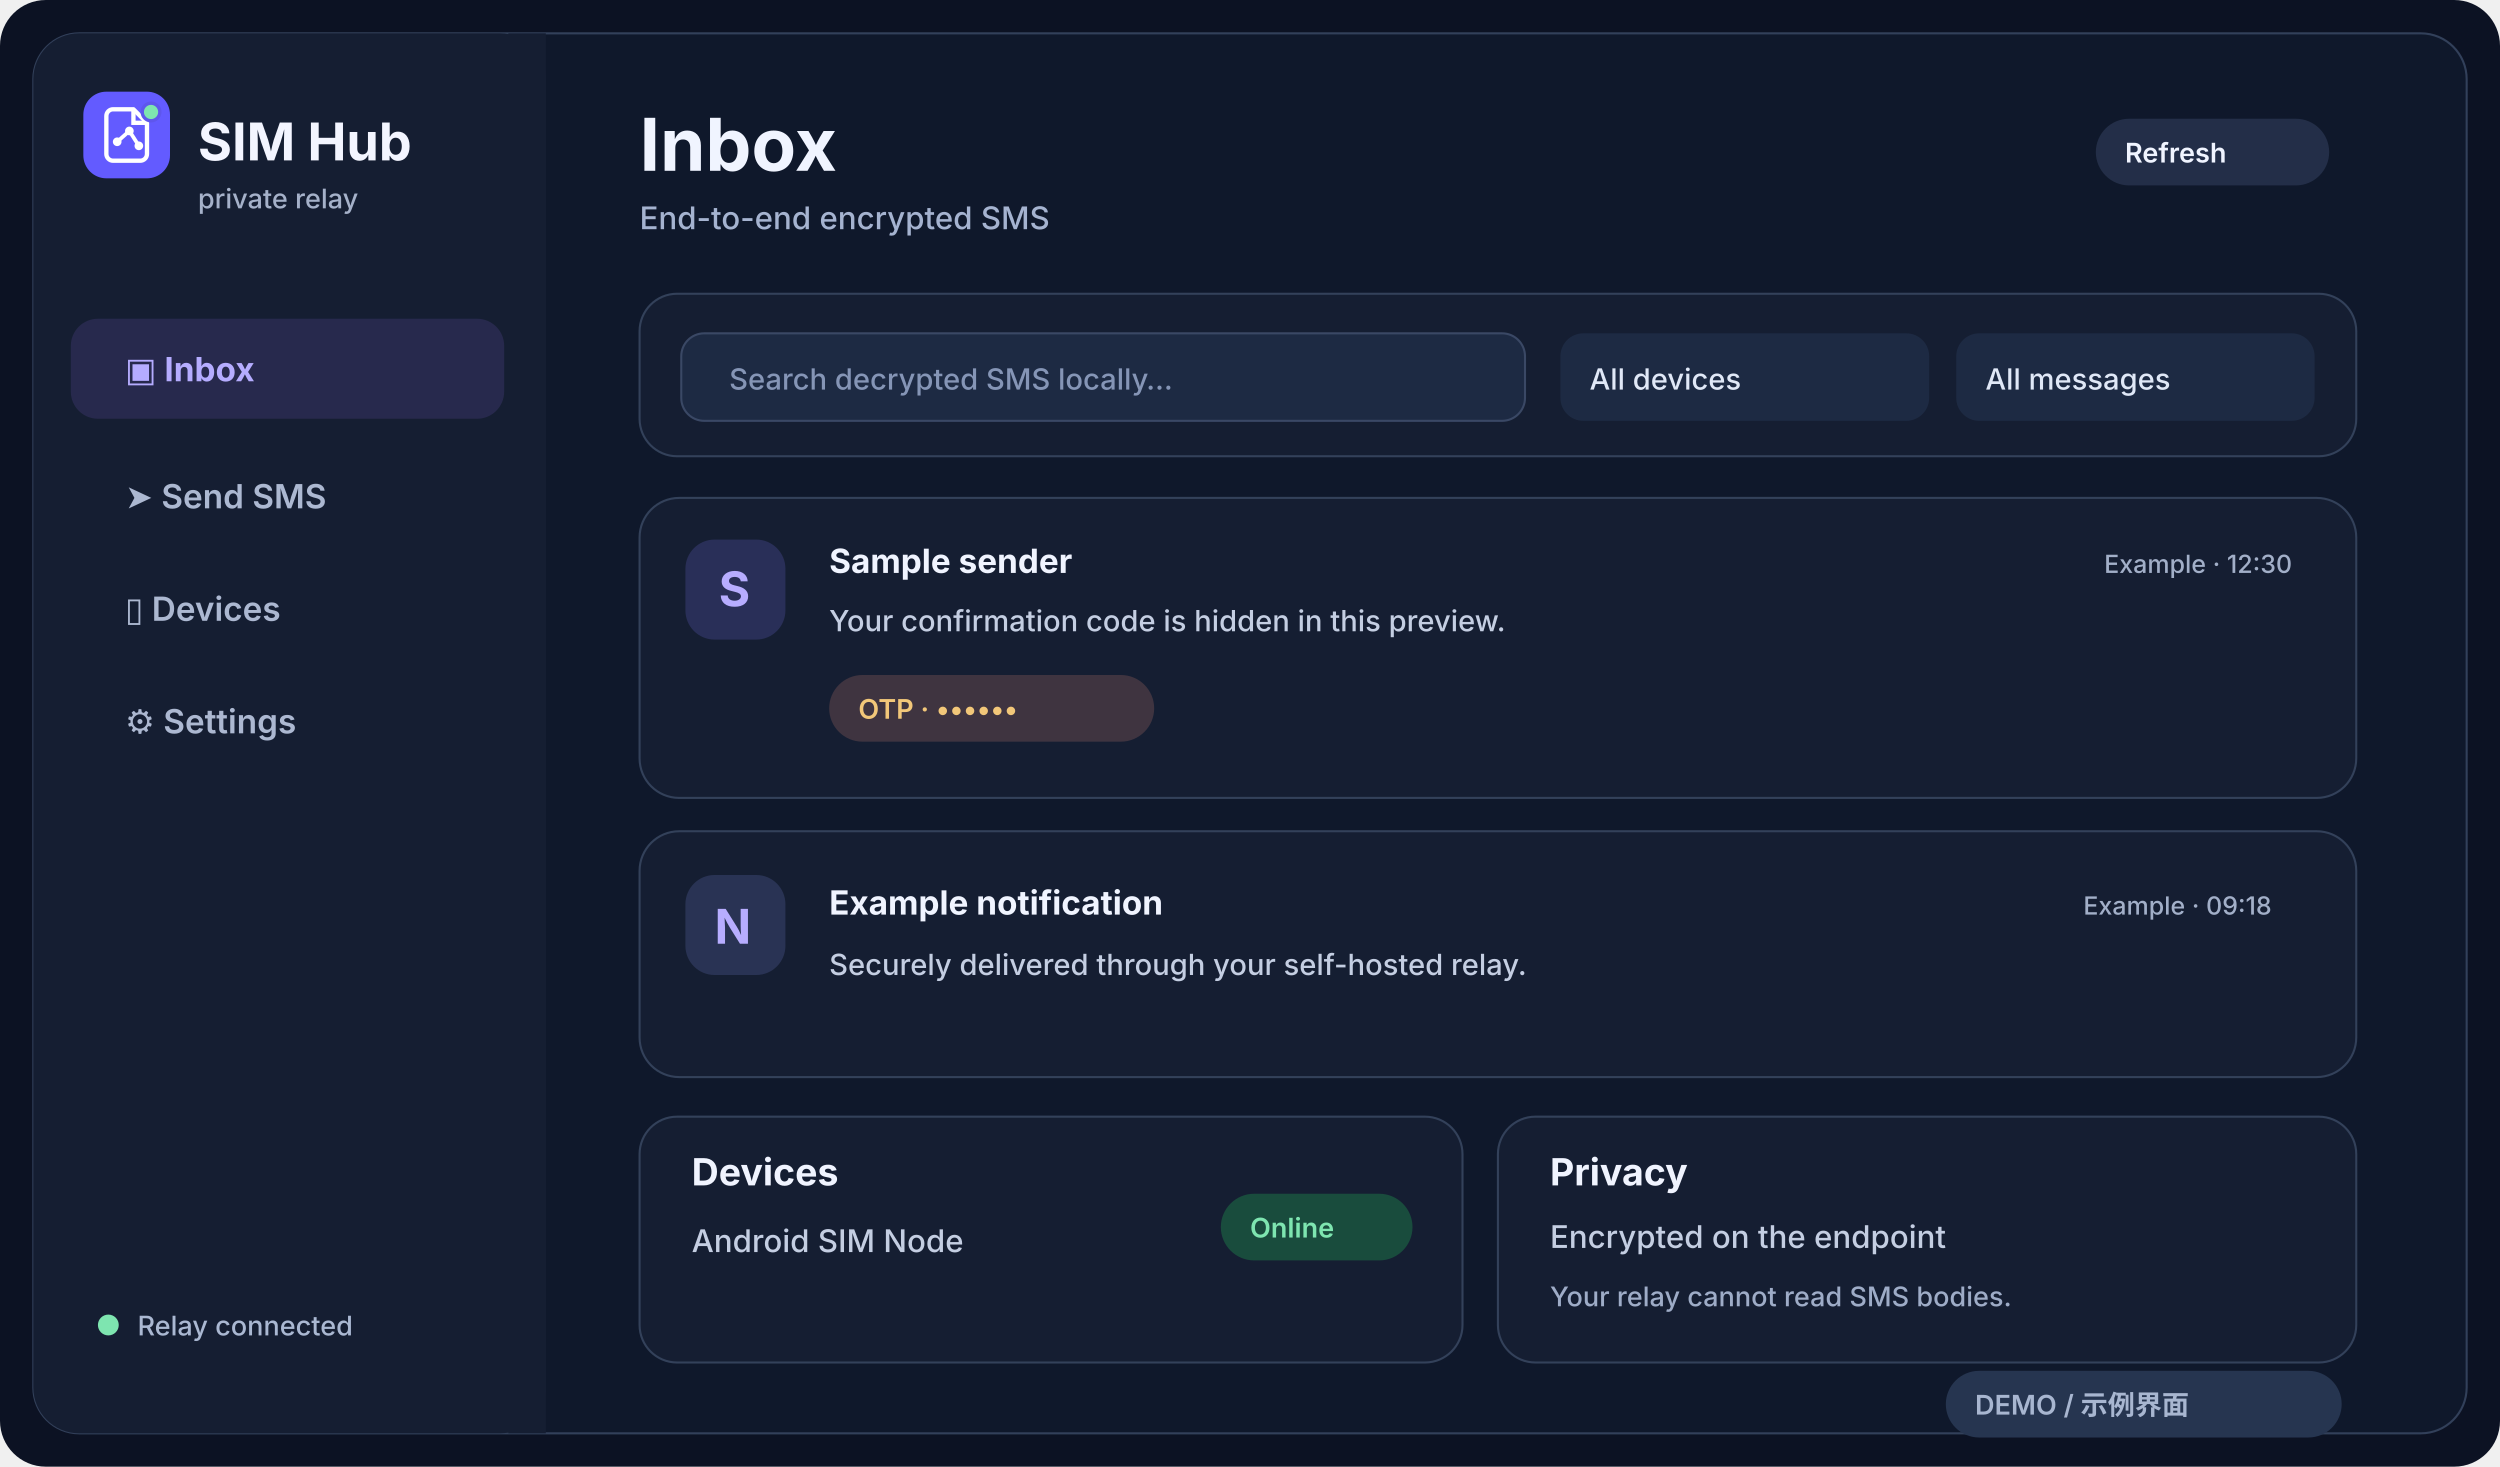
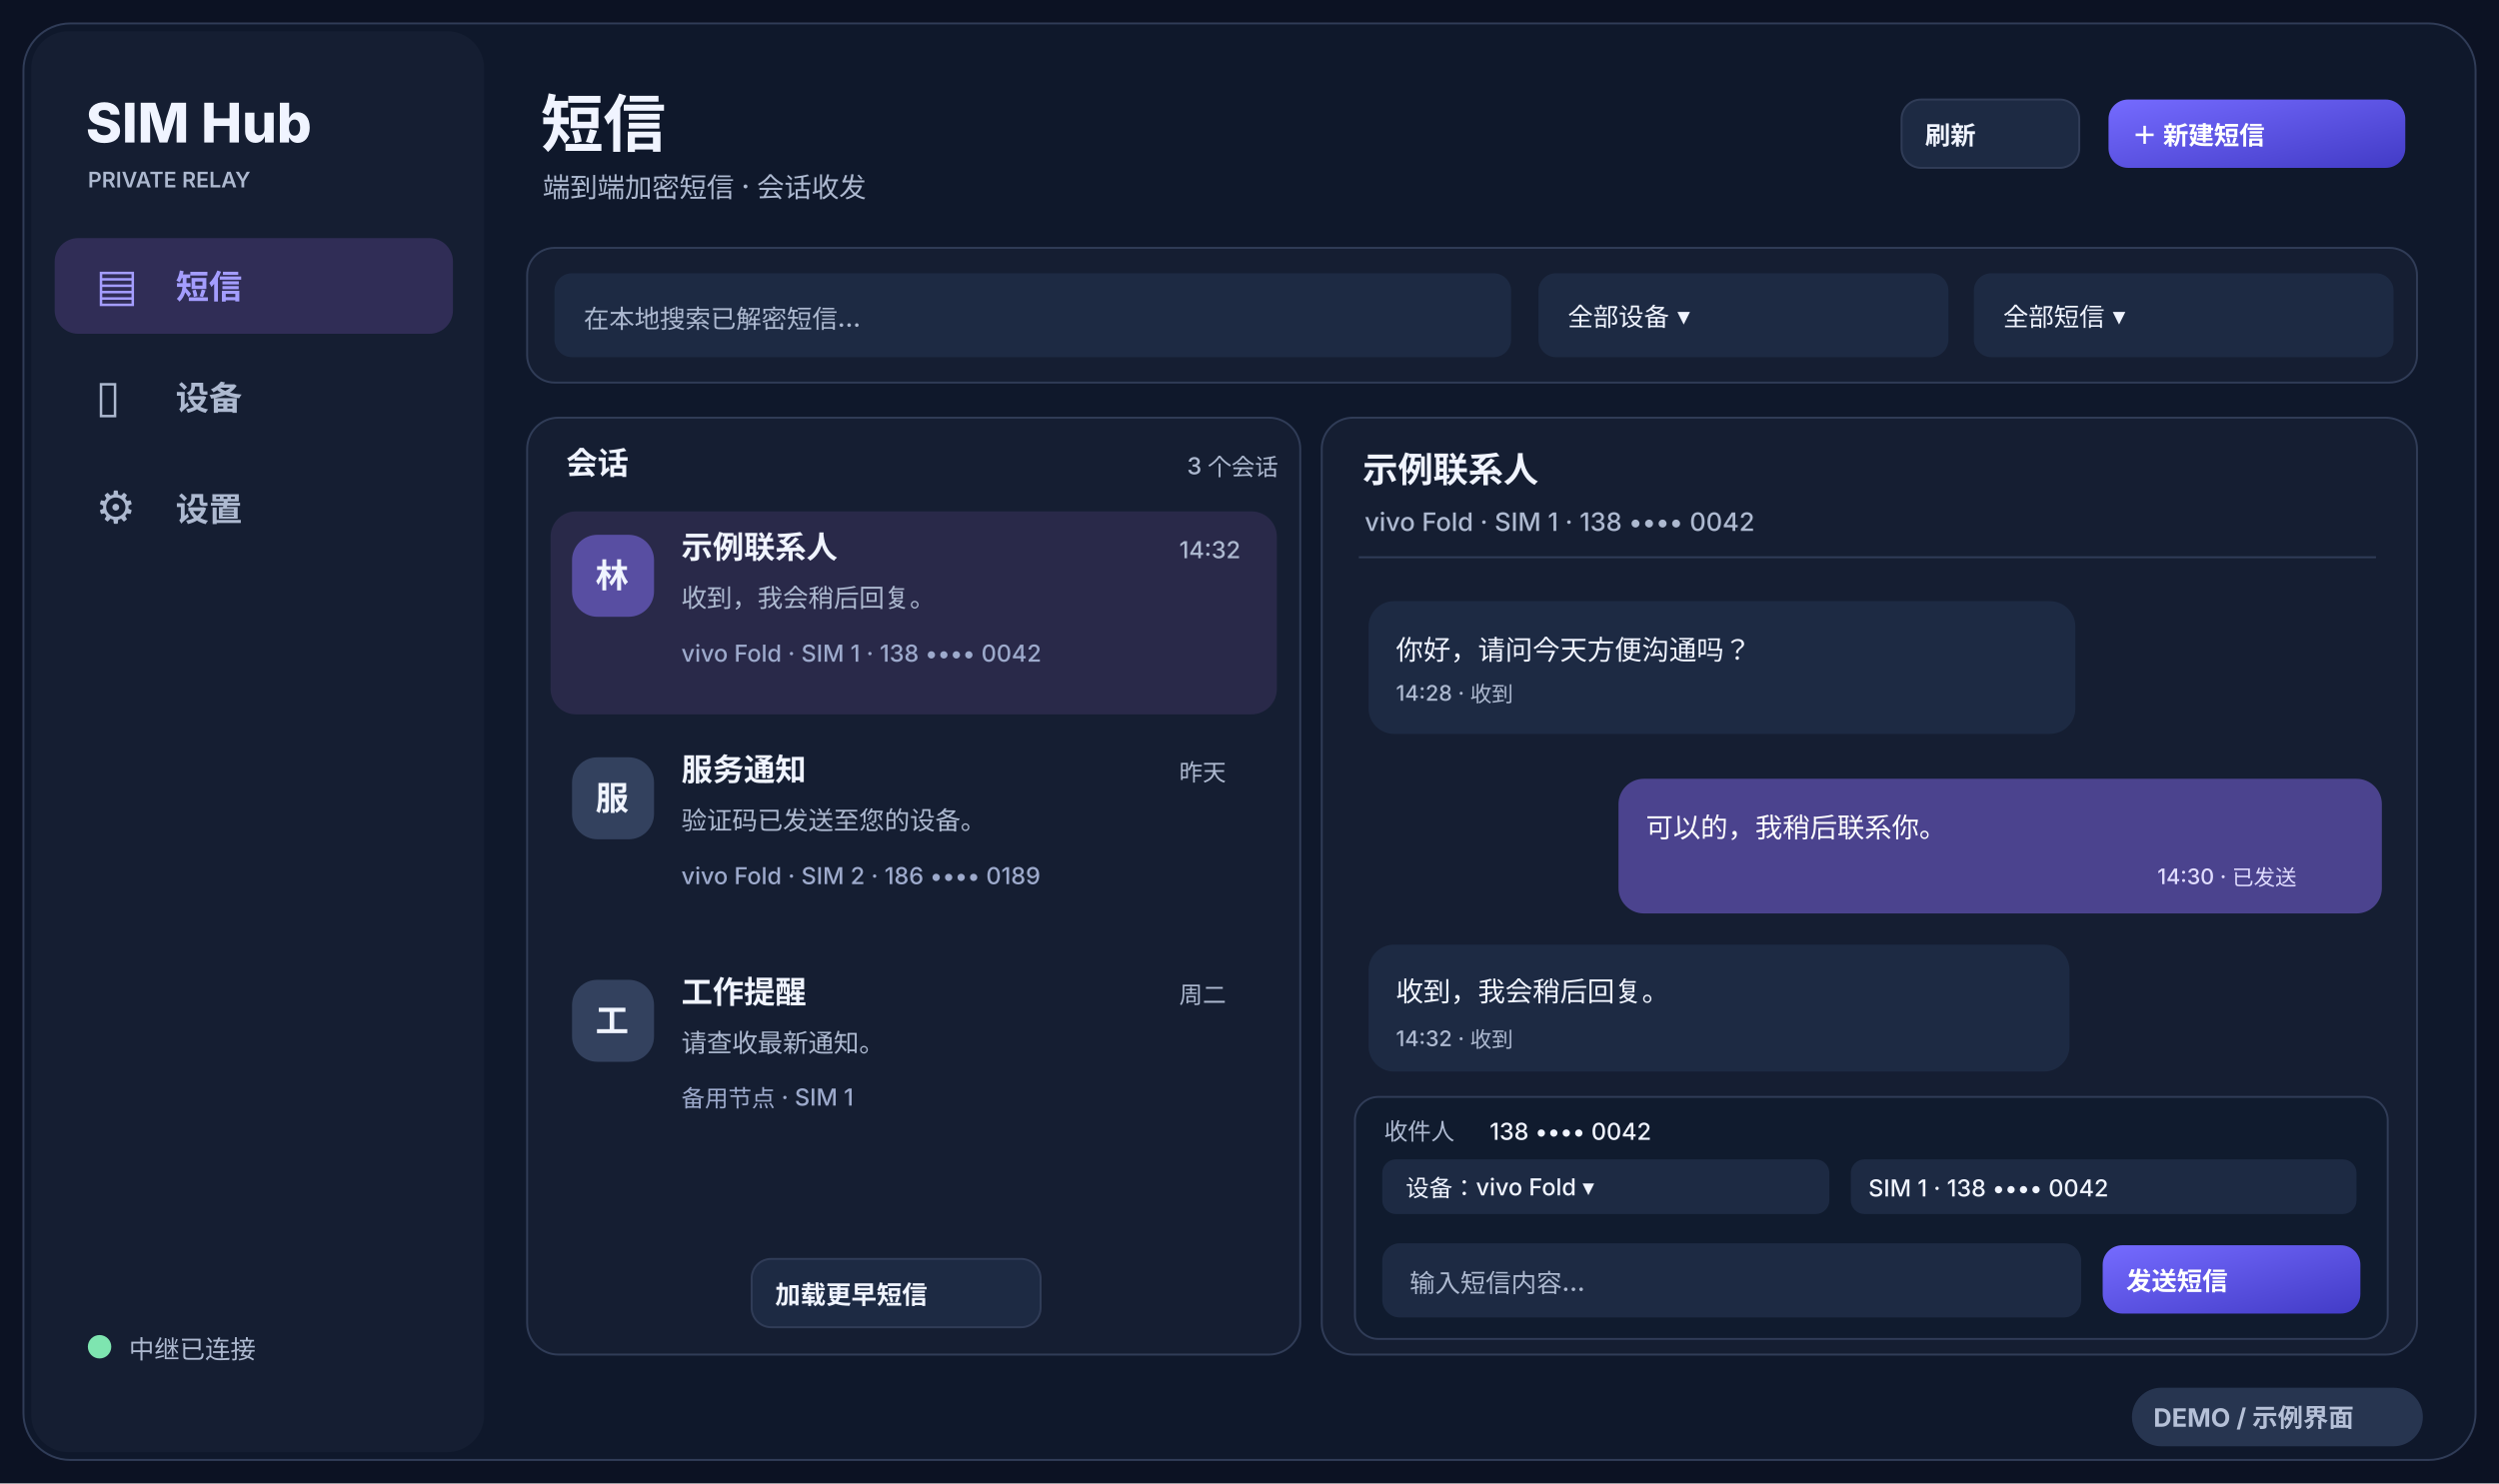
- <svg xmlns="http://www.w3.org/2000/svg" width="1200" height="704" viewBox="0 0 1200 704" role="img" aria-label="SIM Hub illustrative UI preview">
+ <svg xmlns="http://www.w3.org/2000/svg" width="1280" height="760" viewBox="0 0 1280 760" role="img" aria-label="Desktop Web PWA conversation inbox and direct reply, synthetic illustrative UI">
  <defs>
-     <linearGradient id="gradient" x1="0" y1="0" x2="1" y2="1">
+     <linearGradient id="g" x1="0" y1="0" x2="1" y2="1">
      <stop stop-color="#756BFF" />
      <stop offset="1" stop-color="#423BC6" />
    </linearGradient>
-     <linearGradient id="wash" x1="0" y1="0" x2="1" y2="1">
-       <stop stop-color="#1D2947" />
-       <stop offset="1" stop-color="#0C1223" />
-     </linearGradient>
  </defs>
-   <rect x="0" y="0" width="1200" height="704" rx="22" fill="#0C1223" stroke="none" stroke-width="1" />
-   <rect x="16" y="16" width="1168" height="672" rx="22" fill="#0F182B" stroke="#32405A" stroke-width="1" />
-   <rect x="16" y="16" width="246" height="672" rx="22" fill="#151E32" stroke="none" stroke-width="1" />
-   <path d="M244 16h18v672h-18Z" fill="#151E32" />
-   <g transform="translate(40 44) scale(0.65)">
-     <rect width="64" height="64" rx="17" fill="#635BFF" />
-     <path d="M22 13h15l10 10v23a5 5 0 0 1-5 5H22a5 5 0 0 1-5-5V18a5 5 0 0 1 5-5Z" fill="none" stroke="#fff" stroke-width="3.2" stroke-linejoin="round" />
-     <path d="M37 13v10h10" fill="none" stroke="#fff" stroke-width="3.2" />
-     <path d="m25 37 9-8 7 11" fill="none" stroke="#fff" stroke-width="2.8" stroke-linecap="round" />
-     <g fill="#fff">
-       <circle cx="25" cy="37" r="3.2" />
-       <circle cx="34" cy="29" r="3.2" />
-       <circle cx="41" cy="40" r="3.2" />
-     </g>
-     <circle cx="50" cy="15" r="6.5" fill="#7EE5B0" stroke="#5E56ED" stroke-width="2.5" />
-   </g>
-   <text x="95" y="77" fill="#F3F5FF" font-family="Inter,Arial,'Noto Sans',sans-serif" font-size="25" font-weight="750">SIM Hub</text>
-   <text x="95" y="100" fill="#A5B1C9" font-family="Inter,Arial,'Noto Sans',sans-serif" font-size="13" font-weight="500">private relay</text>
-   <rect x="34" y="153" width="208" height="48" rx="13" fill="#27294D" stroke="none" stroke-width="1" />
-   <text x="60" y="183" fill="#B5ACFF" font-family="Inter,Arial,'Noto Sans',sans-serif" font-size="16" font-weight="650">▣   Inbox</text>
-   <text x="60" y="244" fill="#ACB8D1" font-family="Inter,Arial,'Noto Sans',sans-serif" font-size="16" font-weight="600">➤   Send SMS</text>
-   <text x="60" y="298" fill="#ACB8D1" font-family="Inter,Arial,'Noto Sans',sans-serif" font-size="16" font-weight="600">▯   Devices</text>
-   <text x="60" y="352" fill="#ACB8D1" font-family="Inter,Arial,'Noto Sans',sans-serif" font-size="16" font-weight="600">⚙   Settings</text>
-   <circle cx="52" cy="636" r="5" fill="#7EE5B0" />
-   <text x="66" y="641" fill="#AAB8D2" font-family="Inter,Arial,'Noto Sans',sans-serif" font-size="13" font-weight="500">Relay connected</text>
-   <text x="307" y="82" fill="#F0F4FF" font-family="Inter,Arial,'Noto Sans',sans-serif" font-size="35" font-weight="750">Inbox</text>
-   <text x="307" y="110" fill="#A5B3D0" font-family="Inter,Arial,'Noto Sans',sans-serif" font-size="15" font-weight="500">End-to-end encrypted SMS</text>
-   <rect x="1006" y="57" width="112" height="32" rx="16" fill="#232E48" stroke="none" stroke-width="1" />
-   <text x="1020" y="78" fill="#F0F4FF" font-family="Inter,Arial,'Noto Sans',sans-serif" font-size="13" font-weight="600">Refresh</text>
-   <rect x="307" y="141" width="824" height="78" rx="18" fill="#151E32" stroke="#33415A" stroke-width="1" />
-   <rect x="327" y="160" width="405" height="42" rx="11" fill="#1D2A43" stroke="#3A4865" stroke-width="1" />
-   <text x="350" y="187" fill="#8595B6" font-family="Inter,Arial,'Noto Sans',sans-serif" font-size="14" font-weight="500">Search decrypted SMS locally…</text>
-   <rect x="749" y="160" width="177" height="42" rx="11" fill="#1D2A43" stroke="none" stroke-width="1" />
-   <text x="763" y="187" fill="#E0E8F7" font-family="Inter,Arial,'Noto Sans',sans-serif" font-size="14" font-weight="500">All devices</text>
-   <rect x="939" y="160" width="172" height="42" rx="11" fill="#1D2A43" stroke="none" stroke-width="1" />
-   <text x="953" y="187" fill="#E0E8F7" font-family="Inter,Arial,'Noto Sans',sans-serif" font-size="14" font-weight="500">All messages</text>
-   <rect x="307" y="239" width="824" height="144" rx="19" fill="#151E32" stroke="#33415A" stroke-width="1" />
-   <rect x="329" y="259" width="48" height="48" rx="14" fill="#292F58" stroke="none" stroke-width="1" />
-   <text x="345" y="291" fill="#B7ADFF" font-family="Inter,Arial,'Noto Sans',sans-serif" font-size="23" font-weight="750">S</text>
-   <text x="398" y="275" fill="#F0F4FF" font-family="Inter,Arial,'Noto Sans',sans-serif" font-size="16" font-weight="700">Sample sender</text>
-   <text x="1010" y="275" fill="#A2AFC8" font-family="Inter,Arial,'Noto Sans',sans-serif" font-size="12" font-weight="500">Example · 12:30</text>
-   <text x="398" y="303" fill="#C4CEE2" font-family="Inter,Arial,'Noto Sans',sans-serif" font-size="14" font-weight="500">Your confirmation code is hidden in this preview.</text>
-   <rect x="398" y="324" width="156" height="32" rx="16" fill="#3F3440" stroke="none" stroke-width="1" />
-   <text x="412" y="345" fill="#F2C779" font-family="Inter,Arial,'Noto Sans',sans-serif" font-size="13" font-weight="600">OTP · ••••••</text>
-   <rect x="307" y="399" width="824" height="118" rx="19" fill="#151E32" stroke="#33415A" stroke-width="1" />
-   <rect x="329" y="420" width="48" height="48" rx="14" fill="#293354" stroke="none" stroke-width="1" />
-   <text x="343" y="453" fill="#B7ADFF" font-family="Inter,Arial,'Noto Sans',sans-serif" font-size="23" font-weight="750">N</text>
-   <text x="398" y="439" fill="#F0F4FF" font-family="Inter,Arial,'Noto Sans',sans-serif" font-size="16" font-weight="700">Example notification</text>
-   <text x="1000" y="439" fill="#A2AFC8" font-family="Inter,Arial,'Noto Sans',sans-serif" font-size="12" font-weight="500">Example · 09:18</text>
-   <text x="398" y="468" fill="#C4CEE2" font-family="Inter,Arial,'Noto Sans',sans-serif" font-size="14" font-weight="500">Securely delivered through your self-hosted relay.</text>
-   <rect x="307" y="536" width="395" height="118" rx="18" fill="#151E32" stroke="#33415A" stroke-width="1" />
-   <text x="332" y="569" fill="#F0F4FF" font-family="Inter,Arial,'Noto Sans',sans-serif" font-size="18" font-weight="700">Devices</text>
-   <text x="332" y="601" fill="#C4CEE2" font-family="Inter,Arial,'Noto Sans',sans-serif" font-size="15" font-weight="500">Android SIM Node</text>
-   <rect x="586" y="573" width="92" height="32" rx="16" fill="#194C3D" stroke="none" stroke-width="1" />
-   <text x="600" y="594" fill="#7EE5B0" font-family="Inter,Arial,'Noto Sans',sans-serif" font-size="13" font-weight="600">Online</text>
-   <rect x="719" y="536" width="412" height="118" rx="18" fill="#151E32" stroke="#33415A" stroke-width="1" />
-   <text x="744" y="569" fill="#F0F4FF" font-family="Inter,Arial,'Noto Sans',sans-serif" font-size="18" font-weight="700">Privacy</text>
-   <text x="744" y="599" fill="#C4CEE2" font-family="Inter,Arial,'Noto Sans',sans-serif" font-size="15" font-weight="500">Encrypted on the endpoint</text>
-   <text x="744" y="627" fill="#9EACC7" font-family="Inter,Arial,'Noto Sans',sans-serif" font-size="13" font-weight="500">Your relay cannot read SMS bodies.</text>
-   <rect x="934" y="658" width="190" height="32" rx="16" fill="#263550" stroke="none" stroke-width="1" />
-   <text x="948" y="679" fill="#A8B6D0" font-family="Inter,Arial,'Noto Sans',sans-serif" font-size="13" font-weight="600">DEMO / 示例界面</text>
+   <rect x="0" y="0" width="1280" height="760" rx="0" fill="#0C1223" stroke="none" />
+   <rect x="12" y="12" width="1256" height="736" rx="24" fill="#0F182B" stroke="#303C57" />
+   <rect x="16" y="16" width="232" height="728" rx="19" fill="#151E32" stroke="none" />
+   <text x="44" y="73" fill="#F0F4FF" font-size="28" font-weight="760" font-family="Inter,'Noto Sans SC','Microsoft YaHei',Arial,sans-serif">SIM Hub</text>
+   <text x="45" y="96" fill="#ADB9D0" font-size="11" font-weight="640" font-family="Inter,'Noto Sans SC','Microsoft YaHei',Arial,sans-serif">PRIVATE RELAY</text>
+   <rect x="28" y="122" width="204" height="49" rx="12" fill="#302D56" stroke="none" />
+   <text x="49" y="154" fill="#A49DFF" font-size="23" font-weight="700" font-family="Inter,'Noto Sans SC','Microsoft YaHei',Arial,sans-serif">▤</text>
+   <text x="90" y="153" fill="#A49DFF" font-size="17" font-weight="680" font-family="Inter,'Noto Sans SC','Microsoft YaHei',Arial,sans-serif">短信</text>
+   <text x="49" y="211" fill="#ADB9D0" font-size="23" font-weight="700" font-family="Inter,'Noto Sans SC','Microsoft YaHei',Arial,sans-serif">▯</text>
+   <text x="90" y="210" fill="#ADB9D0" font-size="17" font-weight="680" font-family="Inter,'Noto Sans SC','Microsoft YaHei',Arial,sans-serif">设备</text>
+   <text x="49" y="268" fill="#ADB9D0" font-size="23" font-weight="700" font-family="Inter,'Noto Sans SC','Microsoft YaHei',Arial,sans-serif">⚙</text>
+   <text x="90" y="267" fill="#ADB9D0" font-size="17" font-weight="680" font-family="Inter,'Noto Sans SC','Microsoft YaHei',Arial,sans-serif">设置</text>
+   <circle cx="51" cy="690" r="6" fill="#7EE5B0" />
+   <text x="66" y="696" fill="#ADB9D0" font-size="13" font-weight="500" font-family="Inter,'Noto Sans SC','Microsoft YaHei',Arial,sans-serif">中继已连接</text>
+   <text x="277" y="75" fill="#F0F4FF" font-size="32" font-weight="770" font-family="Inter,'Noto Sans SC','Microsoft YaHei',Arial,sans-serif">短信</text>
+   <text x="278" y="101" fill="#ADB9D0" font-size="14" font-weight="500" font-family="Inter,'Noto Sans SC','Microsoft YaHei',Arial,sans-serif">端到端加密短信 · 会话收发</text>
+   <rect x="1080" y="51" width="152" height="35" rx="10" fill="url(#g)" stroke="none" />
+   <text x="1092" y="74" fill="#FFFFFF" font-size="13" font-weight="670" font-family="Inter,'Noto Sans SC','Microsoft YaHei',Arial,sans-serif">＋ 新建短信</text>
+   <rect x="974" y="51" width="91" height="35" rx="10" fill="#1D2A43" stroke="#303C57" />
+   <text x="986" y="74" fill="#F0F4FF" font-size="13" font-weight="670" font-family="Inter,'Noto Sans SC','Microsoft YaHei',Arial,sans-serif">刷新</text>
+   <rect x="270" y="127" width="968" height="69" rx="14" fill="#151E32" stroke="#303C57" />
+   <rect x="284" y="140" width="490" height="43" rx="9" fill="#1D2A43" stroke="none" />
+   <text x="299" y="168" fill="#ADB9D0" font-size="13" font-weight="500" font-family="Inter,'Noto Sans SC','Microsoft YaHei',Arial,sans-serif">在本地搜索已解密短信…</text>
+   <rect x="788" y="140" width="210" height="43" rx="9" fill="#1D2A43" stroke="none" />
+   <text x="803" y="167" fill="#F0F4FF" font-size="13" font-weight="500" font-family="Inter,'Noto Sans SC','Microsoft YaHei',Arial,sans-serif">全部设备        ▾</text>
+   <rect x="1011" y="140" width="215" height="43" rx="9" fill="#1D2A43" stroke="none" />
+   <text x="1026" y="167" fill="#F0F4FF" font-size="13" font-weight="500" font-family="Inter,'Noto Sans SC','Microsoft YaHei',Arial,sans-serif">全部短信        ▾</text>
+   <rect x="270" y="214" width="396" height="480" rx="16" fill="#151E32" stroke="#303C57" />
+   <rect x="677" y="214" width="561" height="480" rx="16" fill="#151E32" stroke="#303C57" />
+   <text x="290" y="243" fill="#F0F4FF" font-size="16" font-weight="740" font-family="Inter,'Noto Sans SC','Microsoft YaHei',Arial,sans-serif">会话</text>
+   <text x="608" y="243" fill="#ADB9D0" font-size="12" font-weight="500" font-family="Inter,'Noto Sans SC','Microsoft YaHei',Arial,sans-serif">3 个会话</text>
+   <rect x="282" y="262" width="372" height="104" rx="13" fill="#292949" stroke="none" />
+   <rect x="293" y="274" width="42" height="42" rx="13" fill="#584EA2" stroke="none" />
+   <text x="305" y="301" fill="#F0F4FF" font-size="17" font-weight="760" font-family="Inter,'Noto Sans SC','Microsoft YaHei',Arial,sans-serif">林</text>
+   <text x="349" y="286" fill="#F0F4FF" font-size="16" font-weight="730" font-family="Inter,'Noto Sans SC','Microsoft YaHei',Arial,sans-serif">示例联系人</text>
+   <text x="604" y="286" fill="#ADB9D0" font-size="12" font-weight="500" font-family="Inter,'Noto Sans SC','Microsoft YaHei',Arial,sans-serif">14:32</text>
+   <text x="349" y="311" fill="#ADB9D0" font-size="13" font-weight="500" font-family="Inter,'Noto Sans SC','Microsoft YaHei',Arial,sans-serif">收到，我会稍后回复。</text>
+   <text x="349" y="339" fill="#9DAACC" font-size="12" font-weight="500" font-family="Inter,'Noto Sans SC','Microsoft YaHei',Arial,sans-serif">vivo Fold · SIM 1 · 138 •••• 0042</text>
+   <rect x="293" y="388" width="42" height="42" rx="13" fill="#33415E" stroke="none" />
+   <text x="305" y="415" fill="#F0F4FF" font-size="17" font-weight="760" font-family="Inter,'Noto Sans SC','Microsoft YaHei',Arial,sans-serif">服</text>
+   <text x="349" y="400" fill="#F0F4FF" font-size="16" font-weight="730" font-family="Inter,'Noto Sans SC','Microsoft YaHei',Arial,sans-serif">服务通知</text>
+   <text x="604" y="400" fill="#ADB9D0" font-size="12" font-weight="500" font-family="Inter,'Noto Sans SC','Microsoft YaHei',Arial,sans-serif">昨天</text>
+   <text x="349" y="425" fill="#ADB9D0" font-size="13" font-weight="500" font-family="Inter,'Noto Sans SC','Microsoft YaHei',Arial,sans-serif">验证码已发送至您的设备。</text>
+   <text x="349" y="453" fill="#9DAACC" font-size="12" font-weight="500" font-family="Inter,'Noto Sans SC','Microsoft YaHei',Arial,sans-serif">vivo Fold · SIM 2 · 186 •••• 0189</text>
+   <rect x="293" y="502" width="42" height="42" rx="13" fill="#33415E" stroke="none" />
+   <text x="305" y="529" fill="#F0F4FF" font-size="17" font-weight="760" font-family="Inter,'Noto Sans SC','Microsoft YaHei',Arial,sans-serif">工</text>
+   <text x="349" y="514" fill="#F0F4FF" font-size="16" font-weight="730" font-family="Inter,'Noto Sans SC','Microsoft YaHei',Arial,sans-serif">工作提醒</text>
+   <text x="604" y="514" fill="#ADB9D0" font-size="12" font-weight="500" font-family="Inter,'Noto Sans SC','Microsoft YaHei',Arial,sans-serif">周二</text>
+   <text x="349" y="539" fill="#ADB9D0" font-size="13" font-weight="500" font-family="Inter,'Noto Sans SC','Microsoft YaHei',Arial,sans-serif">请查收最新通知。</text>
+   <text x="349" y="567" fill="#9DAACC" font-size="12" font-weight="500" font-family="Inter,'Noto Sans SC','Microsoft YaHei',Arial,sans-serif">备用节点 · SIM 1</text>
+   <rect x="385" y="645" width="148" height="35" rx="10" fill="#1D2A43" stroke="#303C57" />
+   <text x="397" y="668" fill="#F0F4FF" font-size="13" font-weight="670" font-family="Inter,'Noto Sans SC','Microsoft YaHei',Arial,sans-serif">加载更早短信</text>
+   <text x="698" y="247" fill="#F0F4FF" font-size="18" font-weight="730" font-family="Inter,'Noto Sans SC','Microsoft YaHei',Arial,sans-serif">示例联系人</text>
+   <text x="699" y="272" fill="#ADB9D0" font-size="13" font-weight="500" font-family="Inter,'Noto Sans SC','Microsoft YaHei',Arial,sans-serif">vivo Fold · SIM 1 · 138 •••• 0042</text>
+   <rect x="696" y="285" width="521" height="1" rx="0" fill="#303C57" stroke="none" />
+   <rect x="701" y="308" width="362" height="68" rx="13" fill="#1D2A43" stroke="none" />
+   <text x="715" y="338" fill="#F0F4FF" font-size="14" font-weight="500" font-family="Inter,'Noto Sans SC','Microsoft YaHei',Arial,sans-serif">你好，请问今天方便沟通吗？</text>
+   <text x="715" y="359" fill="#ADB9D0" font-size="11" font-weight="500" font-family="Inter,'Noto Sans SC','Microsoft YaHei',Arial,sans-serif">14:28 · 收到</text>
+   <rect x="829" y="399" width="391" height="69" rx="13" fill="#4B438E" stroke="none" />
+   <text x="843" y="429" fill="#FFFFFF" font-size="14" font-weight="500" font-family="Inter,'Noto Sans SC','Microsoft YaHei',Arial,sans-serif">可以的，我稍后联系你。</text>
+   <text x="1105" y="453" fill="#E0DCFF" font-size="11" font-weight="500" font-family="Inter,'Noto Sans SC','Microsoft YaHei',Arial,sans-serif">14:30 · 已发送</text>
+   <rect x="701" y="484" width="359" height="65" rx="13" fill="#1D2A43" stroke="none" />
+   <text x="715" y="513" fill="#F0F4FF" font-size="14" font-weight="500" font-family="Inter,'Noto Sans SC','Microsoft YaHei',Arial,sans-serif">收到，我会稍后回复。</text>
+   <text x="715" y="536" fill="#ADB9D0" font-size="11" font-weight="500" font-family="Inter,'Noto Sans SC','Microsoft YaHei',Arial,sans-serif">14:32 · 收到</text>
+   <rect x="694" y="562" width="529" height="124" rx="12" fill="#101B2E" stroke="#303C57" />
+   <text x="709" y="584" fill="#ADB9D0" font-size="12" font-weight="500" font-family="Inter,'Noto Sans SC','Microsoft YaHei',Arial,sans-serif">收件人</text>
+   <text x="763" y="584" fill="#F0F4FF" font-size="12" font-weight="500" font-family="Inter,'Noto Sans SC','Microsoft YaHei',Arial,sans-serif">138 •••• 0042</text>
+   <rect x="708" y="594" width="229" height="28" rx="7" fill="#1D2A43" stroke="none" />
+   <text x="720" y="613" fill="#F0F4FF" font-size="12" font-weight="500" font-family="Inter,'Noto Sans SC','Microsoft YaHei',Arial,sans-serif">设备：vivo Fold  ▾</text>
+   <rect x="948" y="594" width="259" height="28" rx="7" fill="#1D2A43" stroke="none" />
+   <text x="957" y="613" fill="#F0F4FF" font-size="12" font-weight="500" font-family="Inter,'Noto Sans SC','Microsoft YaHei',Arial,sans-serif">SIM 1 · 138 •••• 0042</text>
+   <rect x="708" y="637" width="358" height="38" rx="9" fill="#1D2A43" stroke="none" />
+   <text x="722" y="662" fill="#ADB9D0" font-size="13" font-weight="500" font-family="Inter,'Noto Sans SC','Microsoft YaHei',Arial,sans-serif">输入短信内容…</text>
+   <rect x="1077" y="638" width="132" height="35" rx="10" fill="url(#g)" stroke="none" />
+   <text x="1089" y="661" fill="#FFFFFF" font-size="13" font-weight="670" font-family="Inter,'Noto Sans SC','Microsoft YaHei',Arial,sans-serif">发送短信</text>
+   <rect x="1092" y="711" width="149" height="30" rx="15" fill="#273550" stroke="none" />
+   <text x="1103" y="731" fill="#B5C0D7" font-size="13" font-weight="650" font-family="Inter,'Noto Sans SC','Microsoft YaHei',Arial,sans-serif">DEMO / 示例界面</text>
</svg>
